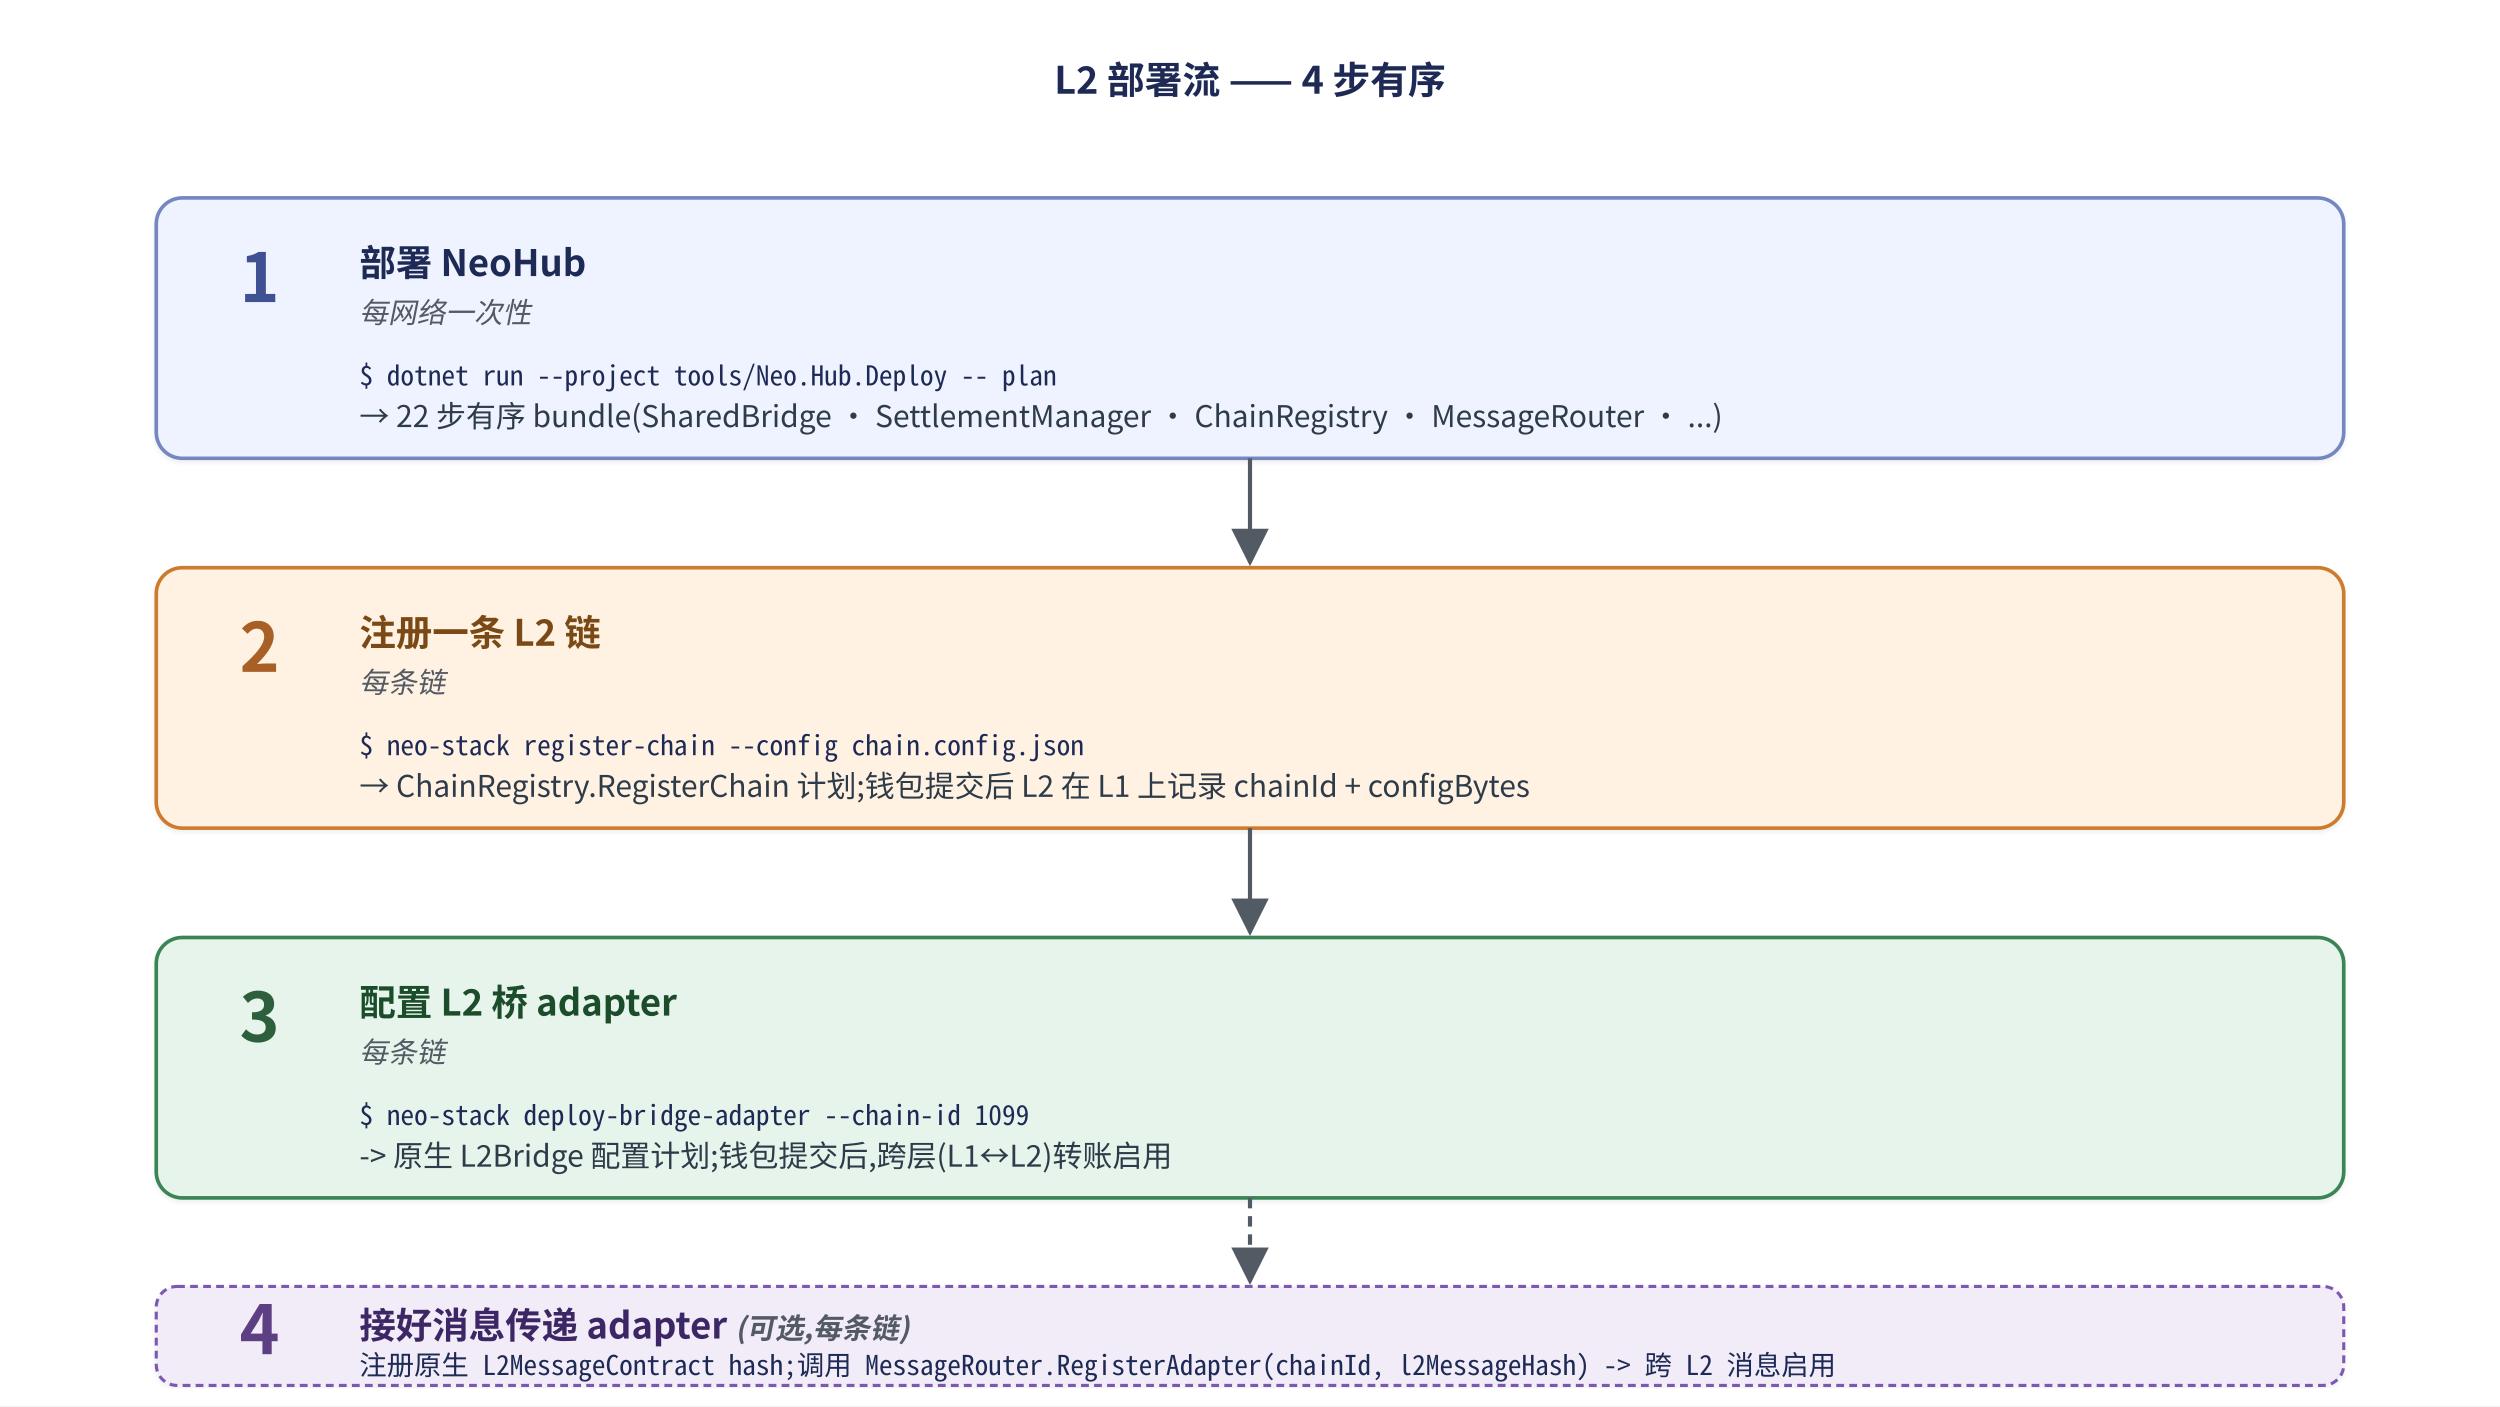
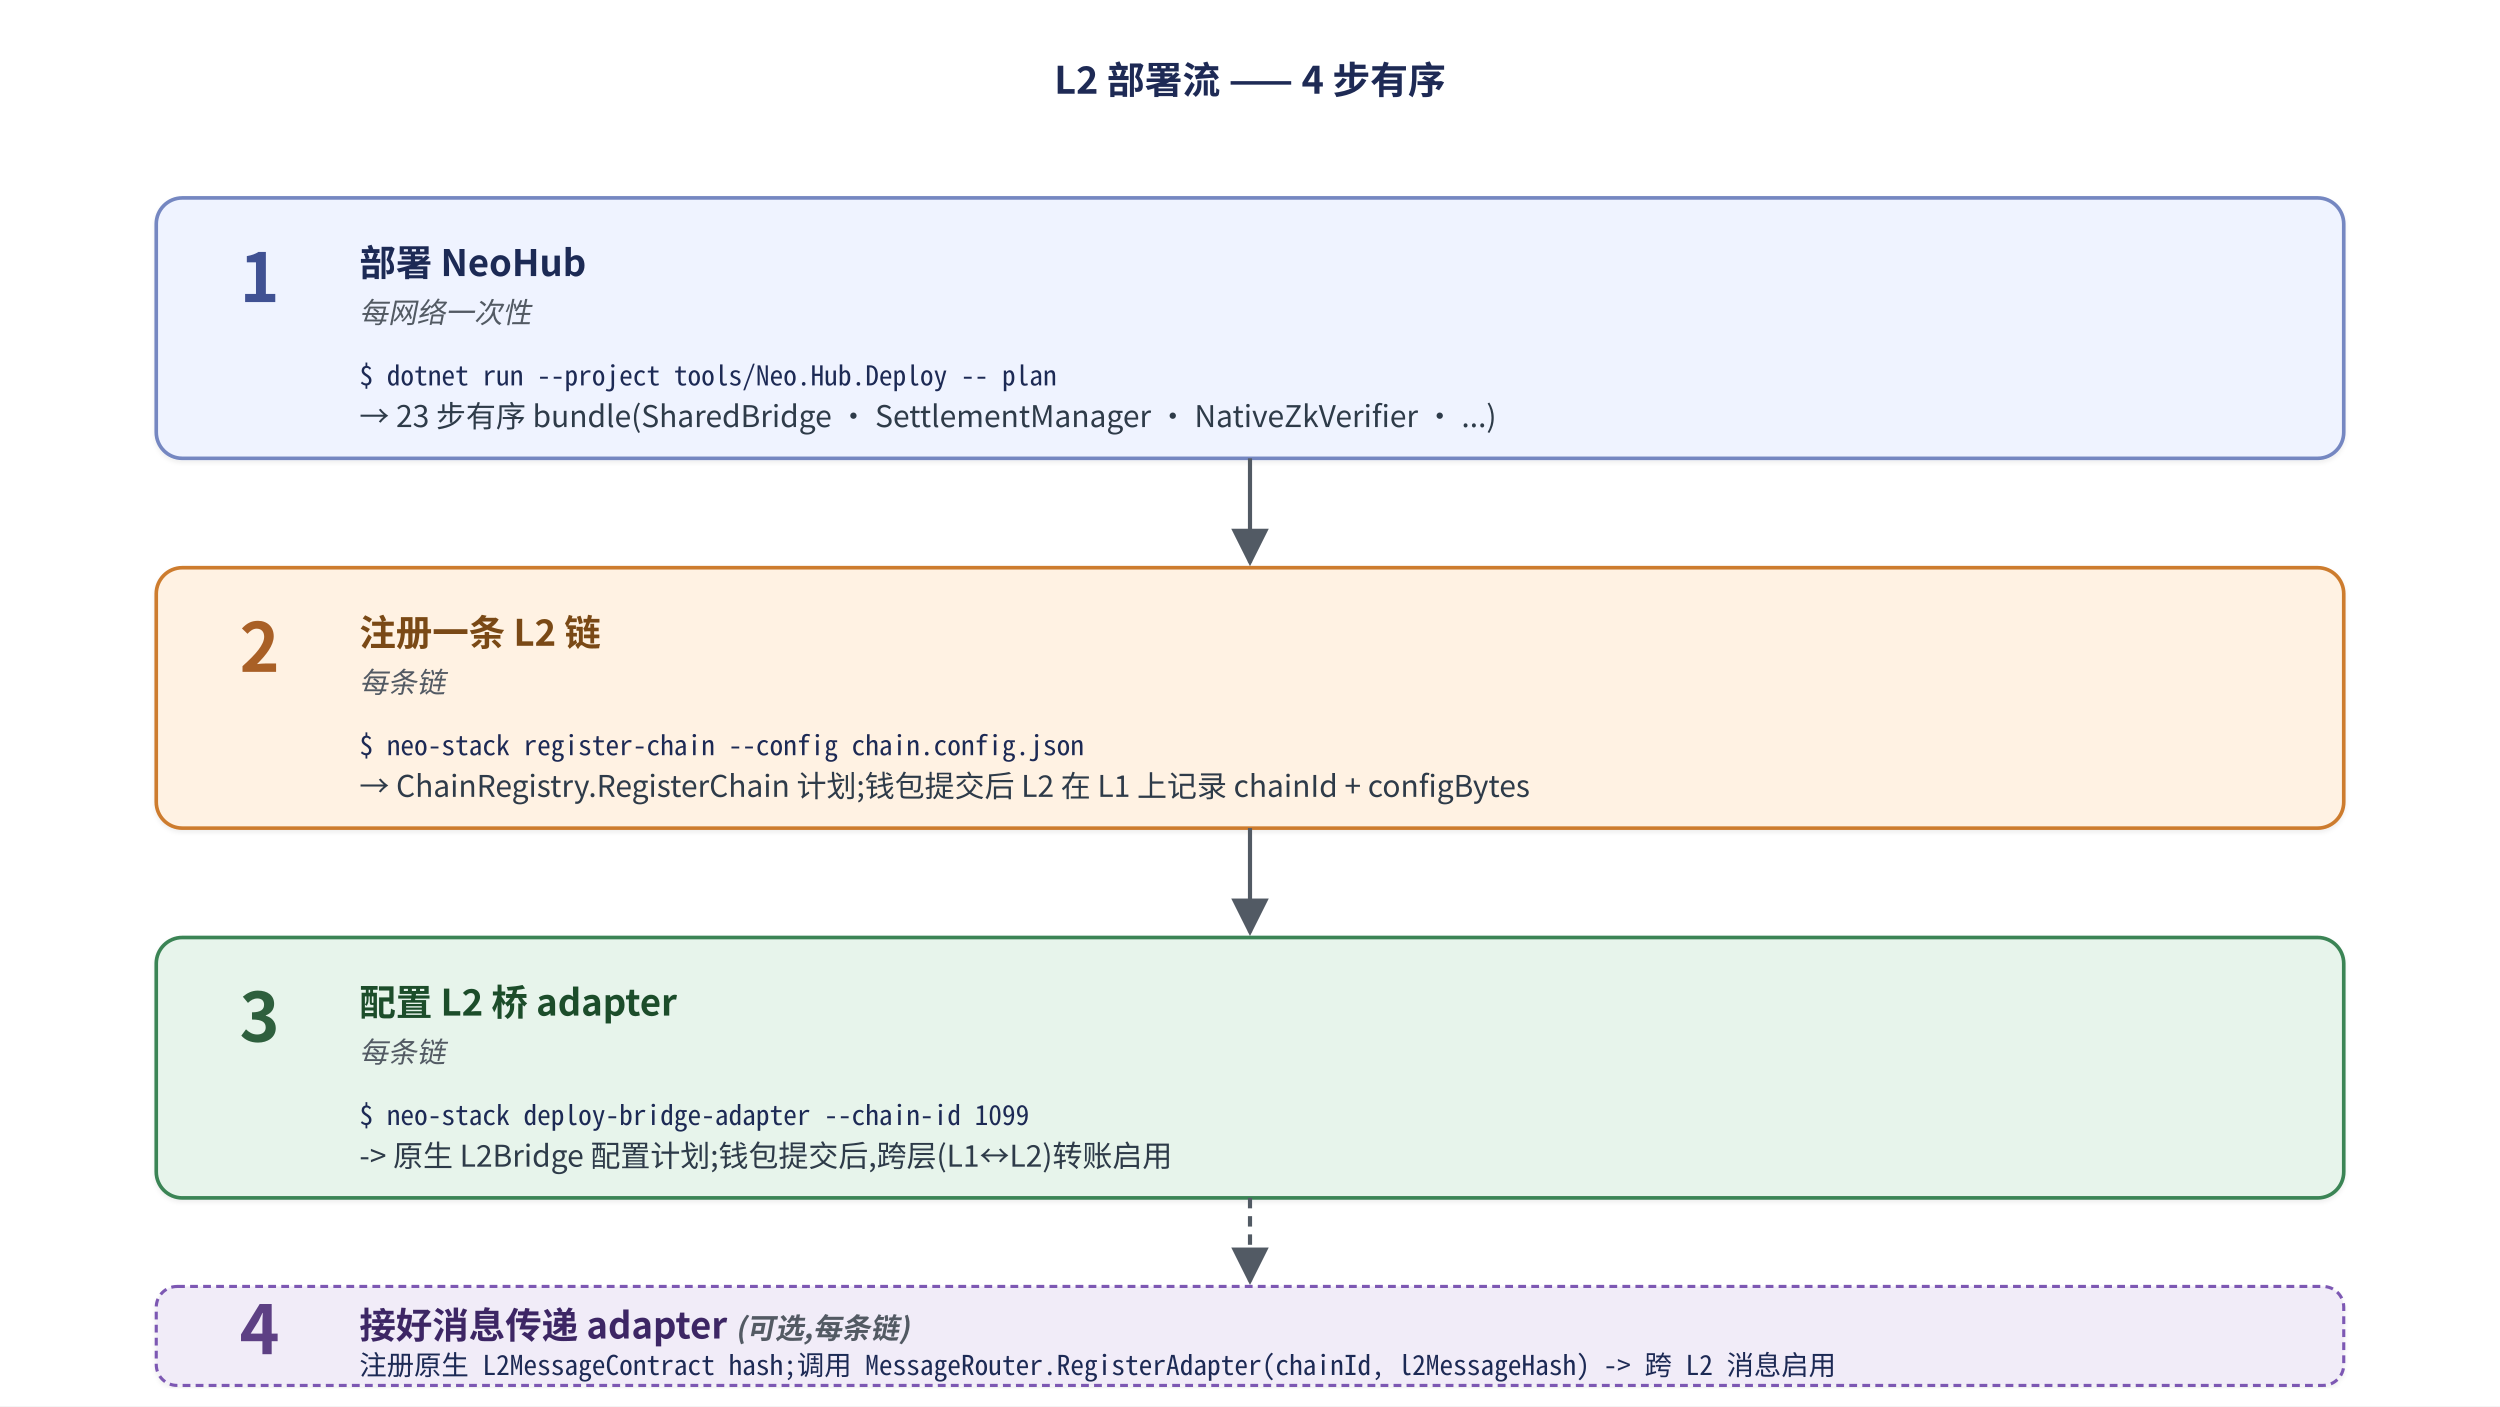
<svg xmlns="http://www.w3.org/2000/svg" viewBox="0 0 960 540" font-family="'Noto Sans CJK SC', 'Source Han Sans SC', 'WenQuanYi Zen Hei', 'Microsoft YaHei', sans-serif" role="img" aria-labelledby="title desc">
  <defs>
    <marker id="arrow" viewBox="0 0 10 10" refX="9" refY="5" markerWidth="9" markerHeight="9" orient="auto">
      <path d="M0,0 L10,5 L0,10 Z" fill="#525a64" />
    </marker>
    <filter id="card" x="-2%" y="-3%" width="104%" height="106%">
      <feDropShadow dx="0" dy="1" stdDeviation="0.9" flood-color="#000000" flood-opacity="0.07" />
    </filter>
    <style>
      .header     { font-size: 14.5px; font-weight: 700; }
      .step-num   { font-size: 26px; font-weight: 800; }
      .step-t     { font-size: 14px; font-weight: 700; }
      .step-cad   { font-size: 11px; fill: #525a64; font-style: italic; }
      .body       { font-size: 11.5px; fill: #2d3a48; }
      .caption    { font-size: 11px; fill: #525a64; }
      .cli        { font-size: 10.5px; fill: #1e2a55; font-family: 'Noto Sans Mono CJK SC', ui-monospace, 'SF Mono',monospace; }
    </style>
  </defs>
  <rect width="960" height="540" fill="#ffffff" />
  <text x="480" y="36" text-anchor="middle" class="header" fill="#1e2a55">L2 部署流 —— 4 步有序</text>
  <g filter="url(#card)">
    <rect x="60" y="76" width="840" height="100" rx="10" ry="10" fill="#eff3ff" stroke="#7587c1" stroke-width="1.4" />
    <text x="92" y="116" class="step-num" fill="#3f5193">1</text>
    <text x="138" y="106" class="step-t" fill="#1e2a55">部署 NeoHub</text>
    <text x="138" y="124" class="step-cad">每网络一次性</text>
    <text x="138" y="148" class="cli">$ dotnet run --project tools/Neo.Hub.Deploy -- plan</text>
-     <text x="138" y="164" class="body">→ 22 步有序 bundle(SharedBridge · SettlementManager · ChainRegistry · MessageRouter · ...)</text>
+     <text x="138" y="164" class="body">→ 23 步有序 bundle(SharedBridge · SettlementManager · NativeZkVerifier · ...)</text>
  </g>
  <line x1="480" y1="176" x2="480" y2="216" stroke="#525a64" stroke-width="1.6" marker-end="url(#arrow)" />
  <g filter="url(#card)">
    <rect x="60" y="218" width="840" height="100" rx="10" ry="10" fill="#fff2e3" stroke="#cd7c2e" stroke-width="1.4" />
    <text x="92" y="258" class="step-num" fill="#a96027">2</text>
    <text x="138" y="248" class="step-t" fill="#7a4a14">注册一条 L2 链</text>
    <text x="138" y="266" class="step-cad">每条链</text>
    <text x="138" y="290" class="cli">$ neo-stack register-chain --config chain.config.json</text>
    <text x="138" y="306" class="body">→ ChainRegistry.RegisterChain 计划;钱包提交后 L2 在 L1 上记录 chainId + configBytes</text>
  </g>
  <line x1="480" y1="318" x2="480" y2="358" stroke="#525a64" stroke-width="1.6" marker-end="url(#arrow)" />
  <g filter="url(#card)">
    <rect x="60" y="360" width="840" height="100" rx="10" ry="10" fill="#e7f4eb" stroke="#3a8454" stroke-width="1.4" />
    <text x="92" y="400" class="step-num" fill="#2f5e3c">3</text>
    <text x="138" y="390" class="step-t" fill="#1d4d2c">配置 L2 桥 adapter</text>
    <text x="138" y="408" class="step-cad">每条链</text>
    <text x="138" y="432" class="cli">$ neo-stack deploy-bridge-adapter --chain-id 1099</text>
    <text x="138" y="448" class="body">-&gt; 原生 L2Bridge 配置计划;钱包提交后,跨层(L1↔L2)转账启用</text>
  </g>
  <line x1="480" y1="460" x2="480" y2="492" stroke="#525a64" stroke-width="1.6" stroke-dasharray="4 3" marker-end="url(#arrow)" />
  <g filter="url(#card)">
    <rect x="60" y="494" width="840" height="38" rx="8" ry="8" fill="#f1ecf8" stroke="#7d59b3" stroke-width="1.2" stroke-dasharray="3 2" />
    <text x="92" y="520" class="step-num" fill="#5d4084" font-size="20px">4</text>
    <text x="138" y="514" class="step-t" fill="#3e2865" font-size="13px">接好消息传递 adapter <tspan font-style="italic" font-size="11px" fill="#525a64">(可选,每条链)</tspan>
    </text>
    <text x="138" y="528" class="cli">注册原生 L2MessageContract hash;调用 MessageRouter.RegisterAdapter(chainId, l2MessageHash) -&gt; 跨 L2 消息启用</text>
  </g>
</svg>
